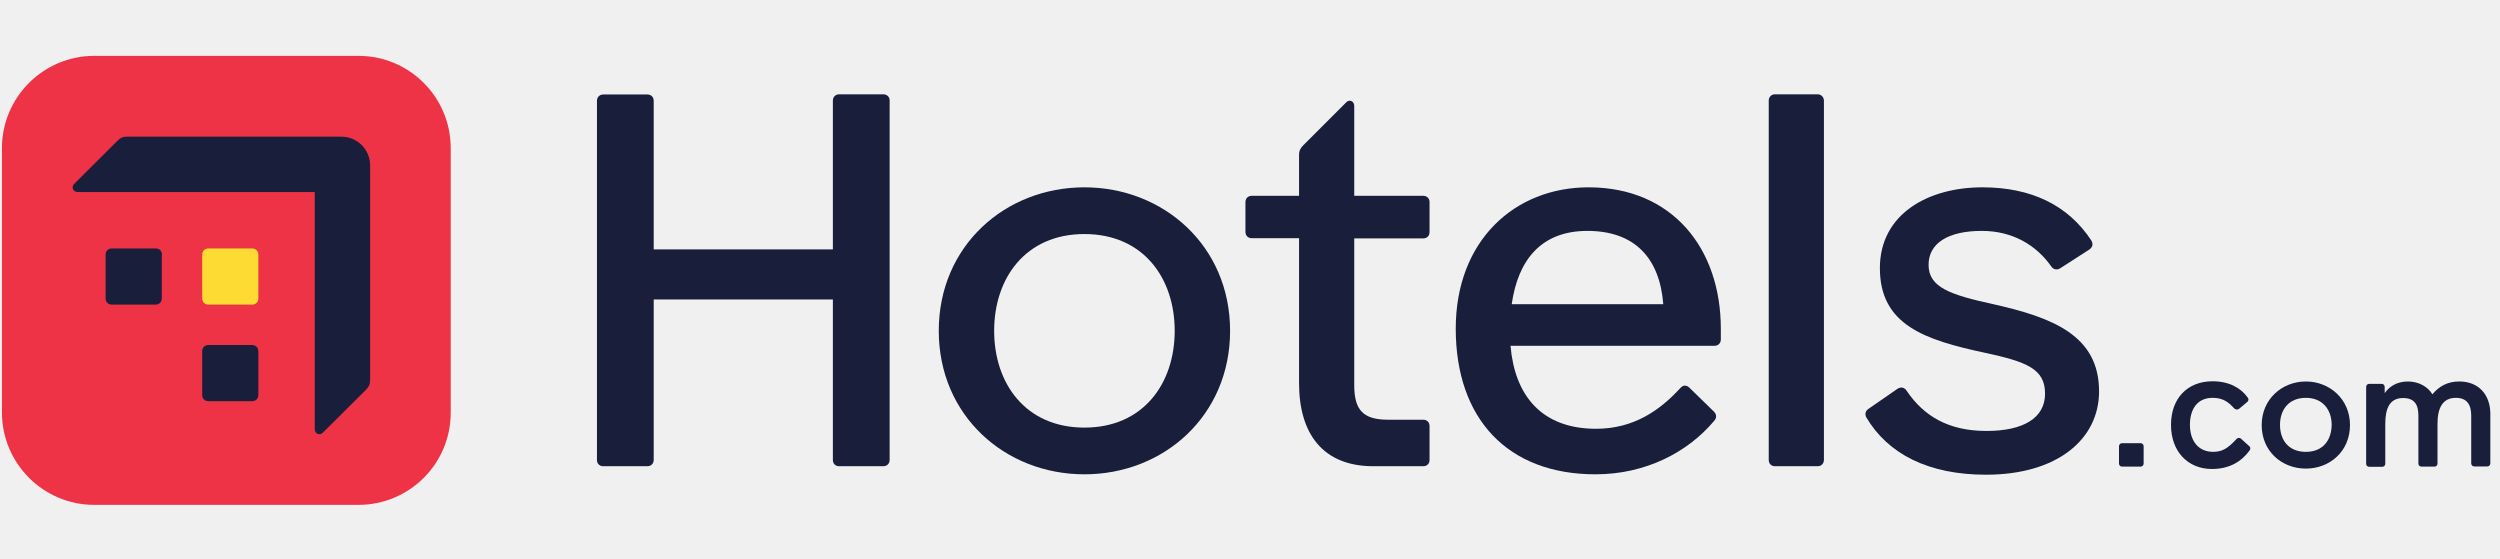
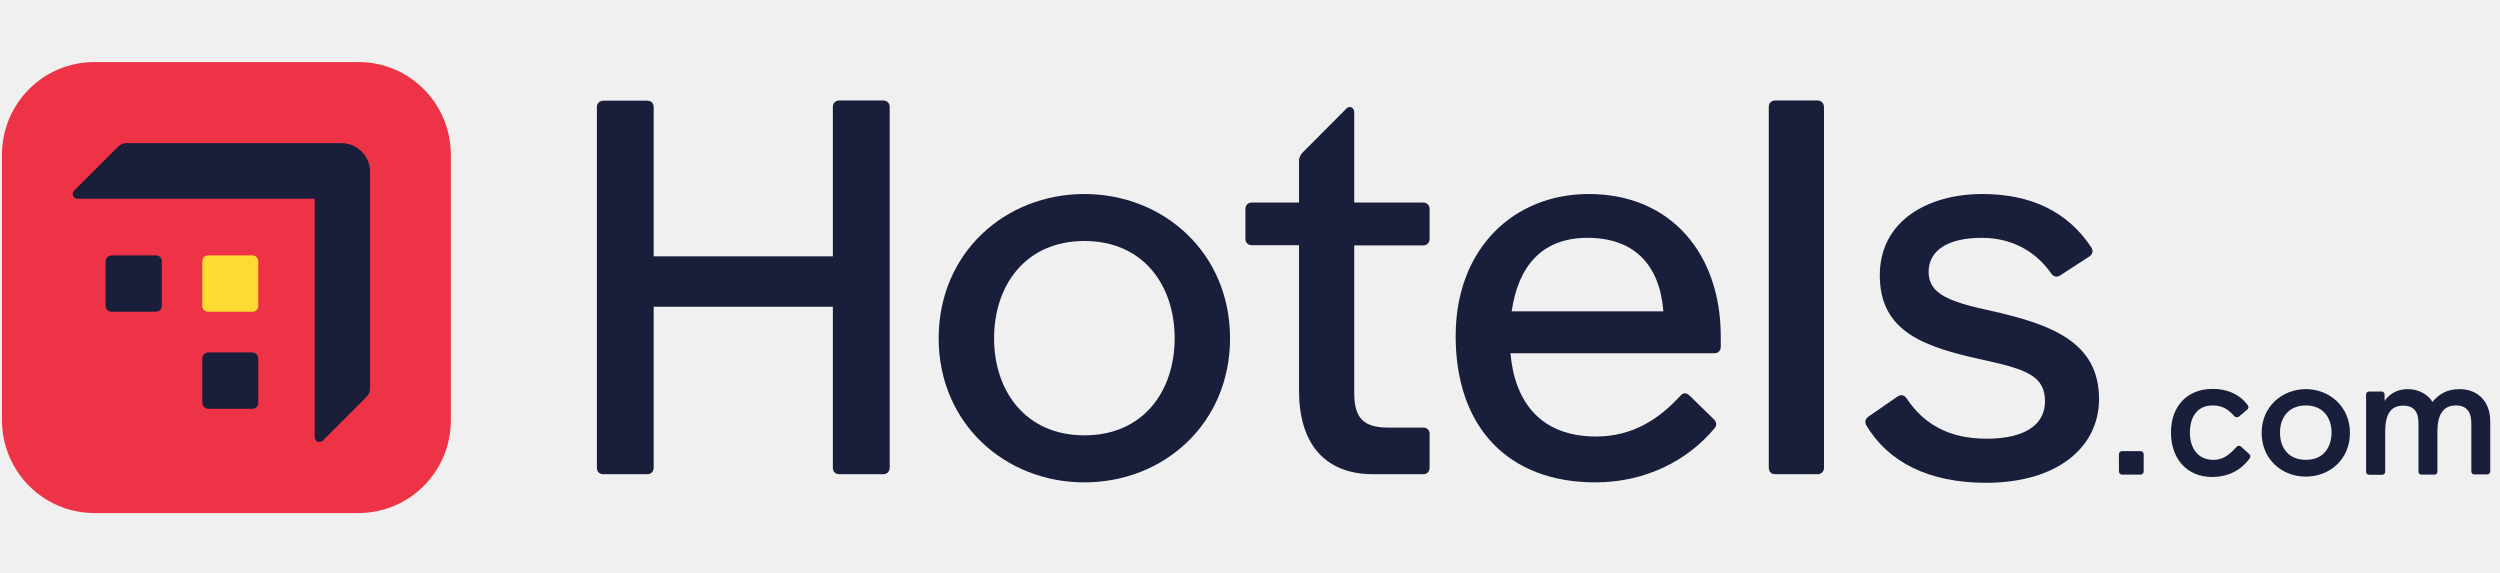
- <svg xmlns="http://www.w3.org/2000/svg" class="header" enable-background="new 0 0 210 47" fill="none" height="40px" preserveAspectRatio="xMidYMid meet" viewBox="0 0 210 47" width="179px">
-   <g clip-path="url(#clip0_2640_228735)">
-     <path d="M29.997 42.474H7.76C3.482 42.474 0 38.992 0 34.697V12.461C0 8.182 3.482 4.7 7.76 4.7H29.997C34.292 4.7 37.757 8.182 37.757 12.461V34.697C37.774 38.992 34.292 42.474 29.997 42.474Z" fill="#EF3346" />
-     <path d="M13.465 21.431C13.465 21.116 13.25 20.901 12.934 20.901H9.253C8.938 20.901 8.723 21.116 8.723 21.431V25.096C8.723 25.411 8.938 25.627 9.253 25.627H12.918C13.233 25.627 13.448 25.411 13.448 25.096V21.431H13.465Z" fill="#191E3B" />
-     <path d="M21.573 29.556C21.573 29.241 21.341 29.026 21.043 29.026H17.378C17.063 29.026 16.848 29.241 16.848 29.556V33.221C16.848 33.536 17.063 33.752 17.378 33.752H21.043C21.358 33.752 21.573 33.536 21.573 33.221V29.556V29.556Z" fill="#191E3B" />
-     <path d="M21.573 21.431C21.573 21.116 21.358 20.901 21.043 20.901H17.378C17.063 20.901 16.848 21.116 16.848 21.431V25.096C16.848 25.411 17.063 25.627 17.378 25.627H21.043C21.358 25.627 21.573 25.411 21.573 25.096V21.431V21.431Z" fill="#FDDB32" />
-     <path d="M127.018 25.593C127.549 21.862 129.505 19.425 133.385 19.425C137.365 19.425 139.471 21.713 139.769 25.593H127.018ZM133.485 15.76C127.267 15.76 122.309 20.237 122.309 27.65C122.309 35.244 126.686 39.904 134.065 39.904C138.31 39.904 141.842 38.03 144.031 35.427C144.164 35.294 144.213 35.161 144.213 35.029C144.213 34.896 144.164 34.763 144.031 34.631L141.975 32.624C141.842 32.492 141.71 32.442 141.577 32.442C141.444 32.442 141.312 32.525 141.179 32.674C139.488 34.514 137.282 36.073 134.115 36.073C129.489 36.073 127.267 33.221 126.918 29.092H144.081C144.396 29.092 144.611 28.86 144.611 28.562V27.666C144.611 20.867 140.499 15.76 133.485 15.76Z" fill="#191E3B" />
-     <path d="M74.152 7.934H70.438C70.123 7.934 69.907 8.166 69.907 8.464V20.984H54.834V8.481C54.834 8.166 54.619 7.95 54.304 7.95H50.589C50.274 7.95 50.059 8.182 50.059 8.481V38.693C50.059 39.008 50.274 39.224 50.589 39.224H54.304C54.619 39.224 54.834 38.992 54.834 38.693V25.195H69.907V38.693C69.907 39.008 70.123 39.224 70.438 39.224H74.152C74.467 39.224 74.683 38.992 74.683 38.693V8.481C74.7 8.166 74.467 7.934 74.152 7.934Z" fill="#191E3B" />
-     <path d="M152.753 7.934H149.171C148.856 7.934 148.641 8.166 148.641 8.464V38.693C148.641 39.008 148.856 39.224 149.171 39.224H152.753C153.068 39.224 153.284 38.992 153.284 38.693V8.481C153.284 8.166 153.051 7.934 152.753 7.934Z" fill="#191E3B" />
-     <path d="M91.07 35.974C86.112 35.974 83.476 32.259 83.476 27.832C83.476 23.405 86.112 19.69 91.07 19.69C96.029 19.69 98.665 23.405 98.665 27.832C98.665 32.259 96.029 35.974 91.07 35.974ZM91.07 15.76C84.405 15.76 78.816 20.685 78.816 27.832C78.816 34.979 84.405 39.904 91.07 39.904C97.737 39.904 103.325 34.979 103.325 27.832C103.325 20.685 97.72 15.76 91.07 15.76Z" fill="#191E3B" />
-     <path d="M119.574 16.473H113.77V8.912C113.77 8.514 113.372 8.332 113.107 8.597L109.492 12.212C109.277 12.427 109.127 12.66 109.127 13.008V16.473H105.148C104.833 16.473 104.617 16.689 104.617 17.004V19.508C104.617 19.823 104.833 20.039 105.148 20.039H109.127V32.243C109.127 36.488 111.134 39.224 115.379 39.224H119.574C119.889 39.224 120.105 39.008 120.105 38.693V35.841C120.105 35.526 119.889 35.311 119.574 35.311H116.623C114.517 35.311 113.77 34.498 113.77 32.409V20.055H119.574C119.889 20.055 120.105 19.84 120.105 19.524V17.021C120.121 16.706 119.889 16.473 119.574 16.473Z" fill="#191E3B" />
-     <path d="M179.917 37.284H178.375C178.225 37.284 178.109 37.383 178.109 37.549V38.992C178.109 39.141 178.209 39.257 178.375 39.257H179.917C180.066 39.257 180.182 39.157 180.182 38.992V37.549C180.182 37.4 180.083 37.284 179.917 37.284Z" fill="#191E3B" />
-     <path d="M193.828 38.014C192.385 38.014 191.655 37.035 191.655 35.742C191.655 34.498 192.368 33.47 193.828 33.47C195.27 33.47 196 34.498 196 35.742C195.983 37.035 195.27 38.014 193.828 38.014ZM193.828 32.094C191.821 32.094 190.113 33.586 190.113 35.758C190.113 37.98 191.821 39.423 193.828 39.423C195.834 39.423 197.542 37.98 197.542 35.758C197.542 33.586 195.834 32.094 193.828 32.094Z" fill="#191E3B" />
-     <path d="M167.544 25.593C163.879 24.797 162.088 24.167 162.088 22.277C162.088 20.486 163.697 19.425 166.565 19.425C169.119 19.425 171.125 20.586 172.419 22.426C172.601 22.692 172.916 22.741 173.181 22.559L175.602 21C175.868 20.818 175.967 20.552 175.785 20.237C173.812 17.236 170.694 15.76 166.615 15.76C162.055 15.76 157.992 17.999 157.992 22.559C157.992 27.351 161.79 28.595 166.797 29.673C170.329 30.435 171.888 31.016 171.888 33.122C171.888 35.178 170.047 36.256 166.963 36.256C163.746 36.256 161.69 34.995 160.264 32.906C160.082 32.591 159.767 32.508 159.452 32.724L157.031 34.398C156.765 34.581 156.716 34.846 156.848 35.111C158.672 38.196 162.072 39.937 166.913 39.937C172.949 39.937 176.432 36.935 176.432 32.923C176.432 28.23 172.551 26.721 167.544 25.593Z" fill="#191E3B" />
-     <path d="M206.746 32.094C205.718 32.094 205.038 32.508 204.474 33.172C204.109 32.558 203.346 32.094 202.418 32.094C201.439 32.094 200.826 32.558 200.461 33.072V32.558C200.461 32.409 200.362 32.293 200.196 32.293H199.168C199.018 32.293 198.902 32.392 198.902 32.558V39.008C198.902 39.158 199.002 39.274 199.168 39.274H200.245C200.395 39.274 200.511 39.174 200.511 39.008V35.659C200.511 34.365 200.876 33.487 202.003 33.487C202.982 33.487 203.297 34.05 203.297 34.979V38.992C203.297 39.141 203.396 39.257 203.562 39.257H204.64C204.789 39.257 204.905 39.158 204.905 38.992V35.642C204.905 34.349 205.32 33.47 206.447 33.47C207.376 33.47 207.741 34.034 207.741 34.962V38.975C207.741 39.124 207.84 39.241 208.006 39.241H209.084C209.233 39.241 209.349 39.141 209.349 38.975V34.747C209.316 33.172 208.338 32.094 206.746 32.094Z" fill="#191E3B" />
-     <path d="M188.404 36.936C188.255 36.786 188.089 36.836 187.99 36.936C187.277 37.715 186.796 38.014 186.033 38.014C184.74 38.014 184.076 37.035 184.076 35.742C184.076 34.498 184.64 33.47 185.983 33.47C186.862 33.47 187.326 33.835 187.791 34.349C187.89 34.448 188.056 34.498 188.205 34.399L188.819 33.885C188.968 33.785 189.084 33.619 188.918 33.42C188.354 32.641 187.376 32.077 185.983 32.077C183.861 32.077 182.484 33.52 182.484 35.742C182.484 37.964 183.877 39.456 185.933 39.456C187.376 39.456 188.404 38.843 189.084 37.914C189.184 37.765 189.184 37.649 189.084 37.549L188.404 36.936Z" fill="#191E3B" />
-     <path d="M30.976 13.919C30.976 12.576 29.898 11.498 28.555 11.498H10.498C10.133 11.498 9.917 11.631 9.702 11.863L6.07 15.478C5.805 15.743 5.987 16.158 6.385 16.158H26.317V36.09C26.317 36.488 26.715 36.67 26.997 36.405L30.628 32.79C30.86 32.558 30.976 32.342 30.976 31.977V13.919Z" fill="#191E3B" />
-   </g>
+ <svg xmlns="http://www.w3.org/2000/svg" width="48px" height="11px" viewBox="0 0 49 11" version="1.1">
  <defs>
-     <clipPath id="clip0_2640_228735">
-       <rect fill="white" height="37.774" transform="translate(0 4.7002)" width="209.332" />
+     <clipPath id="clip1">
+       <path d="M 0.039 1.102 L 9 1.102 L 9 9.941 L 0.039 9.941 Z M 0.039 1.102 " />
+     </clipPath>
+     <clipPath id="clip2">
+       <path d="M 28 3 L 34 3 L 34 9.941 L 28 9.941 Z M 28 3 " />
+     </clipPath>
+     <clipPath id="clip3">
+       <path d="M 11 1.102 L 18 1.102 L 18 9.941 L 11 9.941 Z M 11 1.102 " />
+     </clipPath>
+     <clipPath id="clip4">
+       <path d="M 34 1.102 L 36 1.102 L 36 9.941 L 34 9.941 Z M 34 1.102 " />
+     </clipPath>
+     <clipPath id="clip5">
+       <path d="M 18 3 L 25 3 L 25 9.941 L 18 9.941 Z M 18 3 " />
+     </clipPath>
+     <clipPath id="clip6">
+       <path d="M 24 1.102 L 29 1.102 L 29 9.941 L 24 9.941 Z M 24 1.102 " />
+     </clipPath>
+     <clipPath id="clip7">
+       <path d="M 41 8 L 43 8 L 43 9.941 L 41 9.941 Z M 41 8 " />
+     </clipPath>
+     <clipPath id="clip8">
+       <path d="M 44 7 L 47 7 L 47 9.941 L 44 9.941 Z M 44 7 " />
+     </clipPath>
+     <clipPath id="clip9">
+       <path d="M 36 3 L 42 3 L 42 9.941 L 36 9.941 Z M 36 3 " />
+     </clipPath>
+     <clipPath id="clip10">
+       <path d="M 46 7 L 48.805 7 L 48.805 9.941 L 46 9.941 Z M 46 7 " />
+     </clipPath>
+     <clipPath id="clip11">
+       <path d="M 42 7 L 45 7 L 45 9.941 L 42 9.941 Z M 42 7 " />
    </clipPath>
  </defs>
+   <g id="surface1">
+     <g clip-path="url(#clip1)" clip-rule="nonzero">
+       <path style=" stroke:none;fill-rule:nonzero;fill:rgb(93.725%,20%,27.451%);fill-opacity:1;" d="M 7.027 9.941 L 1.848 9.941 C 0.848 9.941 0.039 9.125 0.039 8.121 L 0.039 2.918 C 0.039 1.914 0.848 1.102 1.848 1.102 L 7.027 1.102 C 8.027 1.102 8.836 1.914 8.836 2.918 L 8.836 8.121 C 8.84 9.125 8.027 9.941 7.027 9.941 Z M 7.027 9.941 " />
+     </g>
+     <path style=" stroke:none;fill-rule:nonzero;fill:rgb(9.804%,11.765%,23.137%);fill-opacity:1;" d="M 3.176 5.016 C 3.176 4.941 3.125 4.891 3.051 4.891 L 2.195 4.891 C 2.121 4.891 2.07 4.941 2.07 5.016 L 2.07 5.875 C 2.07 5.949 2.121 5.996 2.195 5.996 L 3.047 5.996 C 3.121 5.996 3.172 5.949 3.172 5.875 L 3.172 5.016 Z M 3.176 5.016 " />
+     <path style=" stroke:none;fill-rule:nonzero;fill:rgb(9.804%,11.765%,23.137%);fill-opacity:1;" d="M 5.062 6.918 C 5.062 6.844 5.012 6.793 4.941 6.793 L 4.086 6.793 C 4.012 6.793 3.965 6.844 3.965 6.918 L 3.965 7.773 C 3.965 7.848 4.012 7.898 4.086 7.898 L 4.941 7.898 C 5.016 7.898 5.062 7.848 5.062 7.773 Z M 5.062 6.918 " />
+     <path style=" stroke:none;fill-rule:nonzero;fill:rgb(99.216%,85.882%,19.608%);fill-opacity:1;" d="M 5.062 5.016 C 5.062 4.941 5.016 4.891 4.941 4.891 L 4.086 4.891 C 4.012 4.891 3.965 4.941 3.965 5.016 L 3.965 5.875 C 3.965 5.949 4.012 5.996 4.086 5.996 L 4.941 5.996 C 5.016 5.996 5.062 5.949 5.062 5.875 Z M 5.062 5.016 " />
+     <g clip-path="url(#clip2)" clip-rule="nonzero">
+       <path style=" stroke:none;fill-rule:nonzero;fill:rgb(9.804%,11.765%,23.137%);fill-opacity:1;" d="M 29.629 5.988 C 29.754 5.117 30.211 4.547 31.113 4.547 C 32.039 4.547 32.531 5.082 32.602 5.988 Z M 31.137 3.688 C 29.688 3.688 28.531 4.738 28.531 6.473 C 28.531 8.25 29.551 9.34 31.27 9.34 C 32.262 9.34 33.082 8.902 33.594 8.293 C 33.625 8.262 33.637 8.23 33.637 8.199 C 33.637 8.168 33.625 8.137 33.594 8.105 L 33.113 7.637 C 33.082 7.605 33.051 7.594 33.02 7.594 C 32.992 7.594 32.961 7.613 32.93 7.648 C 32.535 8.078 32.02 8.441 31.281 8.441 C 30.207 8.441 29.688 7.773 29.605 6.809 L 33.605 6.809 C 33.68 6.809 33.727 6.754 33.727 6.684 L 33.727 6.477 C 33.727 4.883 32.77 3.688 31.137 3.688 Z M 31.137 3.688 " />
+     </g>
+     <g clip-path="url(#clip3)" clip-rule="nonzero">
+       <path style=" stroke:none;fill-rule:nonzero;fill:rgb(9.804%,11.765%,23.137%);fill-opacity:1;" d="M 17.312 1.855 L 16.449 1.855 C 16.375 1.855 16.324 1.91 16.324 1.98 L 16.324 4.91 L 12.812 4.91 L 12.812 1.984 C 12.812 1.91 12.762 1.859 12.688 1.859 L 11.824 1.859 C 11.75 1.859 11.699 1.914 11.699 1.984 L 11.699 9.055 C 11.699 9.129 11.75 9.18 11.824 9.18 L 12.688 9.18 C 12.762 9.18 12.812 9.125 12.812 9.055 L 12.812 5.898 L 16.324 5.898 L 16.324 9.055 C 16.324 9.129 16.375 9.18 16.449 9.18 L 17.312 9.18 C 17.387 9.18 17.438 9.125 17.438 9.055 L 17.438 1.984 C 17.441 1.91 17.387 1.855 17.312 1.855 Z M 17.312 1.855 " />
+     </g>
+     <g clip-path="url(#clip4)" clip-rule="nonzero">
+       <path style=" stroke:none;fill-rule:nonzero;fill:rgb(9.804%,11.765%,23.137%);fill-opacity:1;" d="M 35.625 1.855 L 34.789 1.855 C 34.719 1.855 34.668 1.91 34.668 1.98 L 34.668 9.055 C 34.668 9.129 34.719 9.18 34.789 9.18 L 35.625 9.18 C 35.699 9.18 35.75 9.125 35.75 9.055 L 35.75 1.984 C 35.75 1.91 35.695 1.855 35.625 1.855 Z M 35.625 1.855 " />
+     </g>
+     <g clip-path="url(#clip5)" clip-rule="nonzero">
+       <path style=" stroke:none;fill-rule:nonzero;fill:rgb(9.804%,11.765%,23.137%);fill-opacity:1;" d="M 21.254 8.418 C 20.102 8.418 19.484 7.551 19.484 6.516 C 19.484 5.477 20.102 4.609 21.254 4.609 C 22.41 4.609 23.023 5.477 23.023 6.516 C 23.023 7.551 22.41 8.418 21.254 8.418 Z M 21.254 3.688 C 19.703 3.688 18.398 4.84 18.398 6.516 C 18.398 8.188 19.703 9.34 21.254 9.34 C 22.809 9.34 24.109 8.188 24.109 6.516 C 24.109 4.84 22.805 3.688 21.254 3.688 Z M 21.254 3.688 " />
+     </g>
+     <g clip-path="url(#clip6)" clip-rule="nonzero">
+       <path style=" stroke:none;fill-rule:nonzero;fill:rgb(9.804%,11.765%,23.137%);fill-opacity:1;" d="M 27.895 3.855 L 26.543 3.855 L 26.543 2.086 C 26.543 1.992 26.449 1.949 26.391 2.012 L 25.547 2.859 C 25.496 2.91 25.461 2.961 25.461 3.043 L 25.461 3.855 L 24.535 3.855 C 24.461 3.855 24.41 3.906 24.41 3.98 L 24.41 4.566 C 24.41 4.641 24.461 4.691 24.535 4.691 L 25.461 4.691 L 25.461 7.547 C 25.461 8.539 25.93 9.18 26.918 9.18 L 27.895 9.18 C 27.969 9.18 28.02 9.129 28.02 9.055 L 28.02 8.387 C 28.02 8.316 27.969 8.266 27.895 8.266 L 27.207 8.266 C 26.719 8.266 26.543 8.074 26.543 7.586 L 26.543 4.695 L 27.895 4.695 C 27.969 4.695 28.02 4.645 28.02 4.57 L 28.02 3.984 C 28.023 3.91 27.969 3.855 27.895 3.855 Z M 27.895 3.855 " />
+     </g>
+     <g clip-path="url(#clip7)" clip-rule="nonzero">
+       <path style=" stroke:none;fill-rule:nonzero;fill:rgb(9.804%,11.765%,23.137%);fill-opacity:1;" d="M 41.953 8.727 L 41.594 8.727 C 41.559 8.727 41.531 8.75 41.531 8.789 L 41.531 9.125 C 41.531 9.16 41.555 9.188 41.594 9.188 L 41.953 9.188 C 41.988 9.188 42.016 9.164 42.016 9.125 L 42.016 8.789 C 42.016 8.754 41.992 8.727 41.953 8.727 Z M 41.953 8.727 " />
+     </g>
+     <g clip-path="url(#clip8)" clip-rule="nonzero">
+       <path style=" stroke:none;fill-rule:nonzero;fill:rgb(9.804%,11.765%,23.137%);fill-opacity:1;" d="M 45.195 8.898 C 44.859 8.898 44.688 8.668 44.688 8.363 C 44.688 8.074 44.855 7.832 45.195 7.832 C 45.531 7.832 45.699 8.074 45.699 8.363 C 45.695 8.668 45.531 8.898 45.195 8.898 Z M 45.195 7.512 C 44.727 7.512 44.328 7.859 44.328 8.367 C 44.328 8.891 44.727 9.227 45.195 9.227 C 45.66 9.227 46.059 8.891 46.059 8.367 C 46.059 7.859 45.66 7.512 45.195 7.512 Z M 45.195 7.512 " />
+     </g>
+     <g clip-path="url(#clip9)" clip-rule="nonzero">
+       <path style=" stroke:none;fill-rule:nonzero;fill:rgb(9.804%,11.765%,23.137%);fill-opacity:1;" d="M 39.07 5.988 C 38.219 5.805 37.801 5.656 37.801 5.215 C 37.801 4.793 38.176 4.547 38.844 4.547 C 39.438 4.547 39.906 4.816 40.207 5.25 C 40.25 5.312 40.324 5.324 40.383 5.281 L 40.949 4.914 C 41.012 4.871 41.035 4.809 40.992 4.738 C 40.531 4.035 39.805 3.688 38.855 3.688 C 37.793 3.688 36.844 4.211 36.844 5.281 C 36.844 6.402 37.73 6.691 38.898 6.945 C 39.719 7.125 40.082 7.258 40.082 7.75 C 40.082 8.234 39.652 8.484 38.938 8.484 C 38.188 8.484 37.707 8.191 37.375 7.703 C 37.332 7.629 37.258 7.609 37.188 7.66 L 36.621 8.051 C 36.559 8.094 36.547 8.156 36.578 8.219 C 37.004 8.938 37.797 9.348 38.926 9.348 C 40.332 9.348 41.141 8.645 41.141 7.707 C 41.141 6.605 40.238 6.254 39.07 5.988 Z M 39.07 5.988 " />
+     </g>
+     <g clip-path="url(#clip10)" clip-rule="nonzero">
+       <path style=" stroke:none;fill-rule:nonzero;fill:rgb(9.804%,11.765%,23.137%);fill-opacity:1;" d="M 48.203 7.512 C 47.965 7.512 47.805 7.609 47.676 7.762 C 47.59 7.621 47.41 7.512 47.195 7.512 C 46.969 7.512 46.824 7.621 46.738 7.742 L 46.738 7.621 C 46.738 7.586 46.715 7.559 46.68 7.559 L 46.438 7.559 C 46.402 7.559 46.375 7.582 46.375 7.621 L 46.375 9.129 C 46.375 9.164 46.398 9.191 46.438 9.191 L 46.691 9.191 C 46.723 9.191 46.75 9.168 46.75 9.129 L 46.75 8.344 C 46.75 8.043 46.836 7.836 47.098 7.836 C 47.328 7.836 47.402 7.969 47.402 8.188 L 47.402 9.125 C 47.402 9.16 47.422 9.188 47.461 9.188 L 47.715 9.188 C 47.75 9.188 47.773 9.164 47.773 9.125 L 47.773 8.344 C 47.773 8.039 47.871 7.832 48.133 7.832 C 48.352 7.832 48.438 7.965 48.438 8.184 L 48.438 9.121 C 48.438 9.156 48.457 9.184 48.496 9.184 L 48.75 9.184 C 48.785 9.184 48.809 9.16 48.809 9.121 L 48.809 8.133 C 48.805 7.762 48.574 7.512 48.203 7.512 Z M 48.203 7.512 " />
+     </g>
+     <g clip-path="url(#clip11)" clip-rule="nonzero">
+       <path style=" stroke:none;fill-rule:nonzero;fill:rgb(9.804%,11.765%,23.137%);fill-opacity:1;" d="M 43.93 8.645 C 43.895 8.609 43.859 8.621 43.836 8.645 C 43.668 8.828 43.555 8.898 43.379 8.898 C 43.078 8.898 42.922 8.668 42.922 8.363 C 42.922 8.074 43.055 7.832 43.367 7.832 C 43.57 7.832 43.68 7.918 43.789 8.039 C 43.812 8.062 43.852 8.074 43.883 8.051 L 44.027 7.93 C 44.062 7.906 44.09 7.867 44.051 7.82 C 43.918 7.641 43.691 7.508 43.367 7.508 C 42.871 7.508 42.551 7.844 42.551 8.363 C 42.551 8.887 42.875 9.234 43.355 9.234 C 43.691 9.234 43.93 9.09 44.09 8.875 C 44.113 8.84 44.113 8.812 44.09 8.789 Z M 43.93 8.645 " />
+     </g>
+     <path style=" stroke:none;fill-rule:nonzero;fill:rgb(9.804%,11.765%,23.137%);fill-opacity:1;" d="M 7.254 3.258 C 7.254 2.945 7.004 2.691 6.691 2.691 L 2.484 2.691 C 2.398 2.691 2.348 2.723 2.297 2.777 L 1.453 3.621 C 1.391 3.684 1.434 3.781 1.527 3.781 L 6.168 3.781 L 6.168 8.445 C 6.168 8.539 6.262 8.582 6.328 8.52 L 7.172 7.676 C 7.227 7.621 7.254 7.57 7.254 7.484 Z M 7.254 3.258 " />
+   </g>
</svg>
